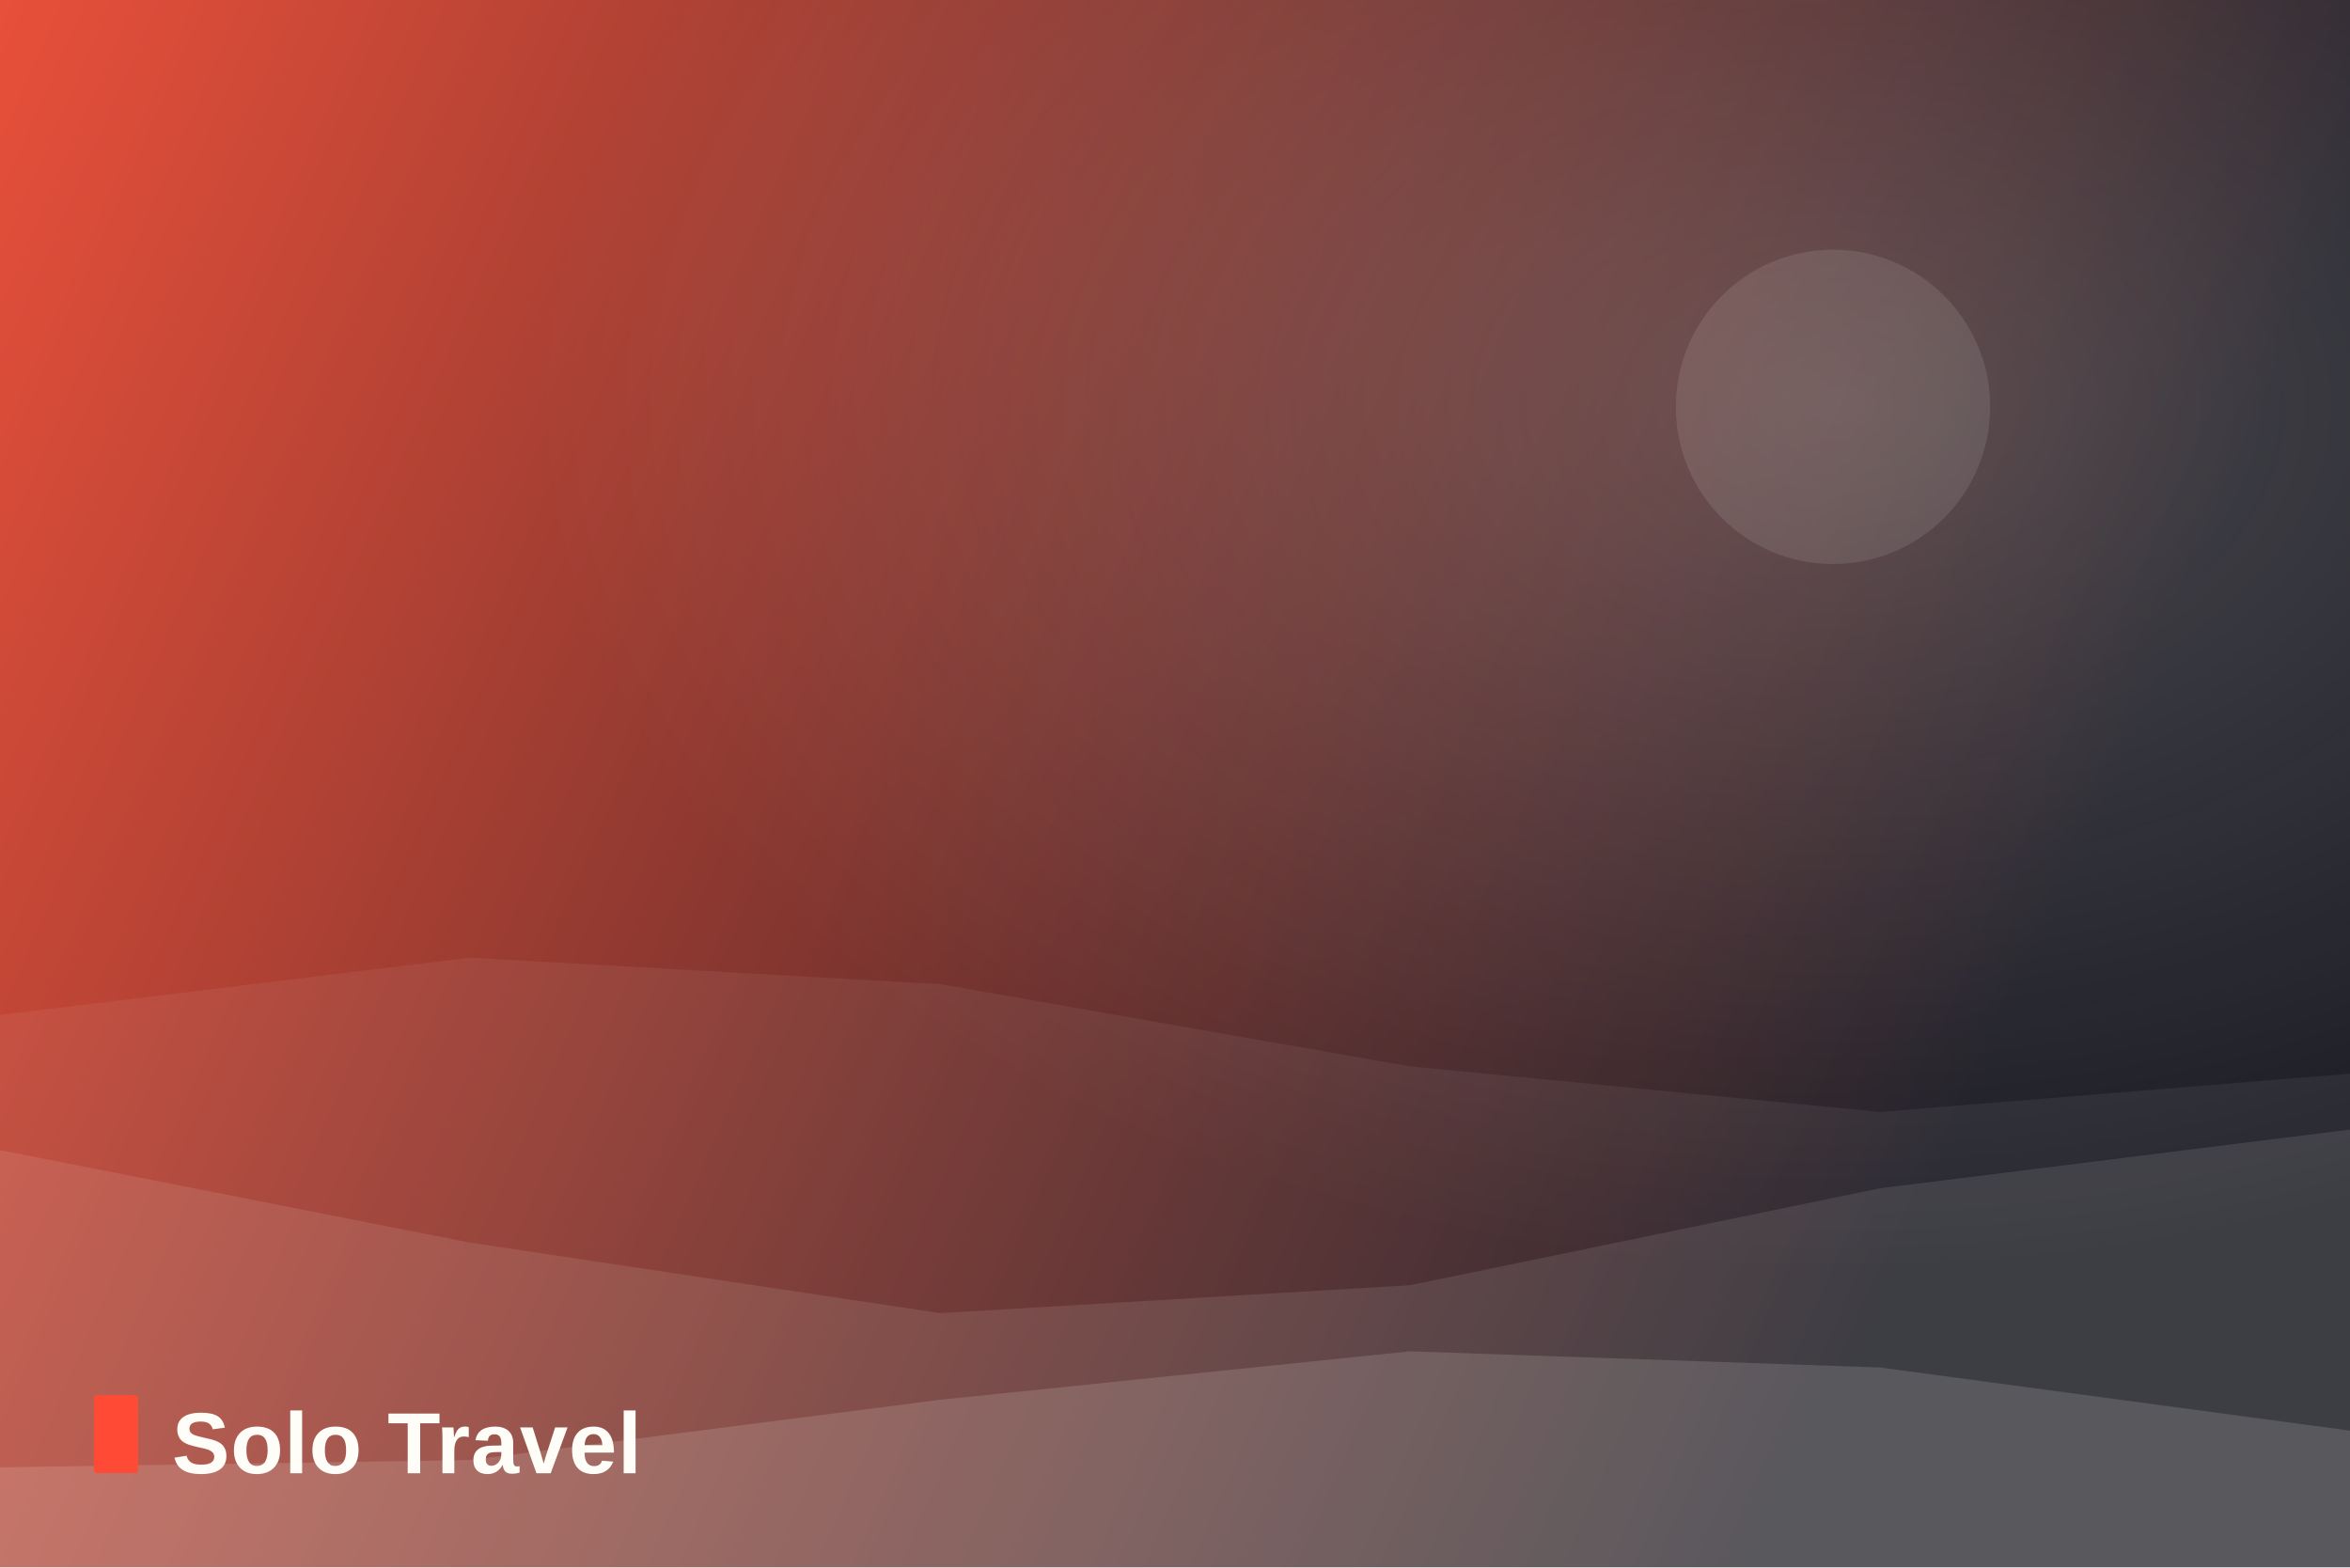
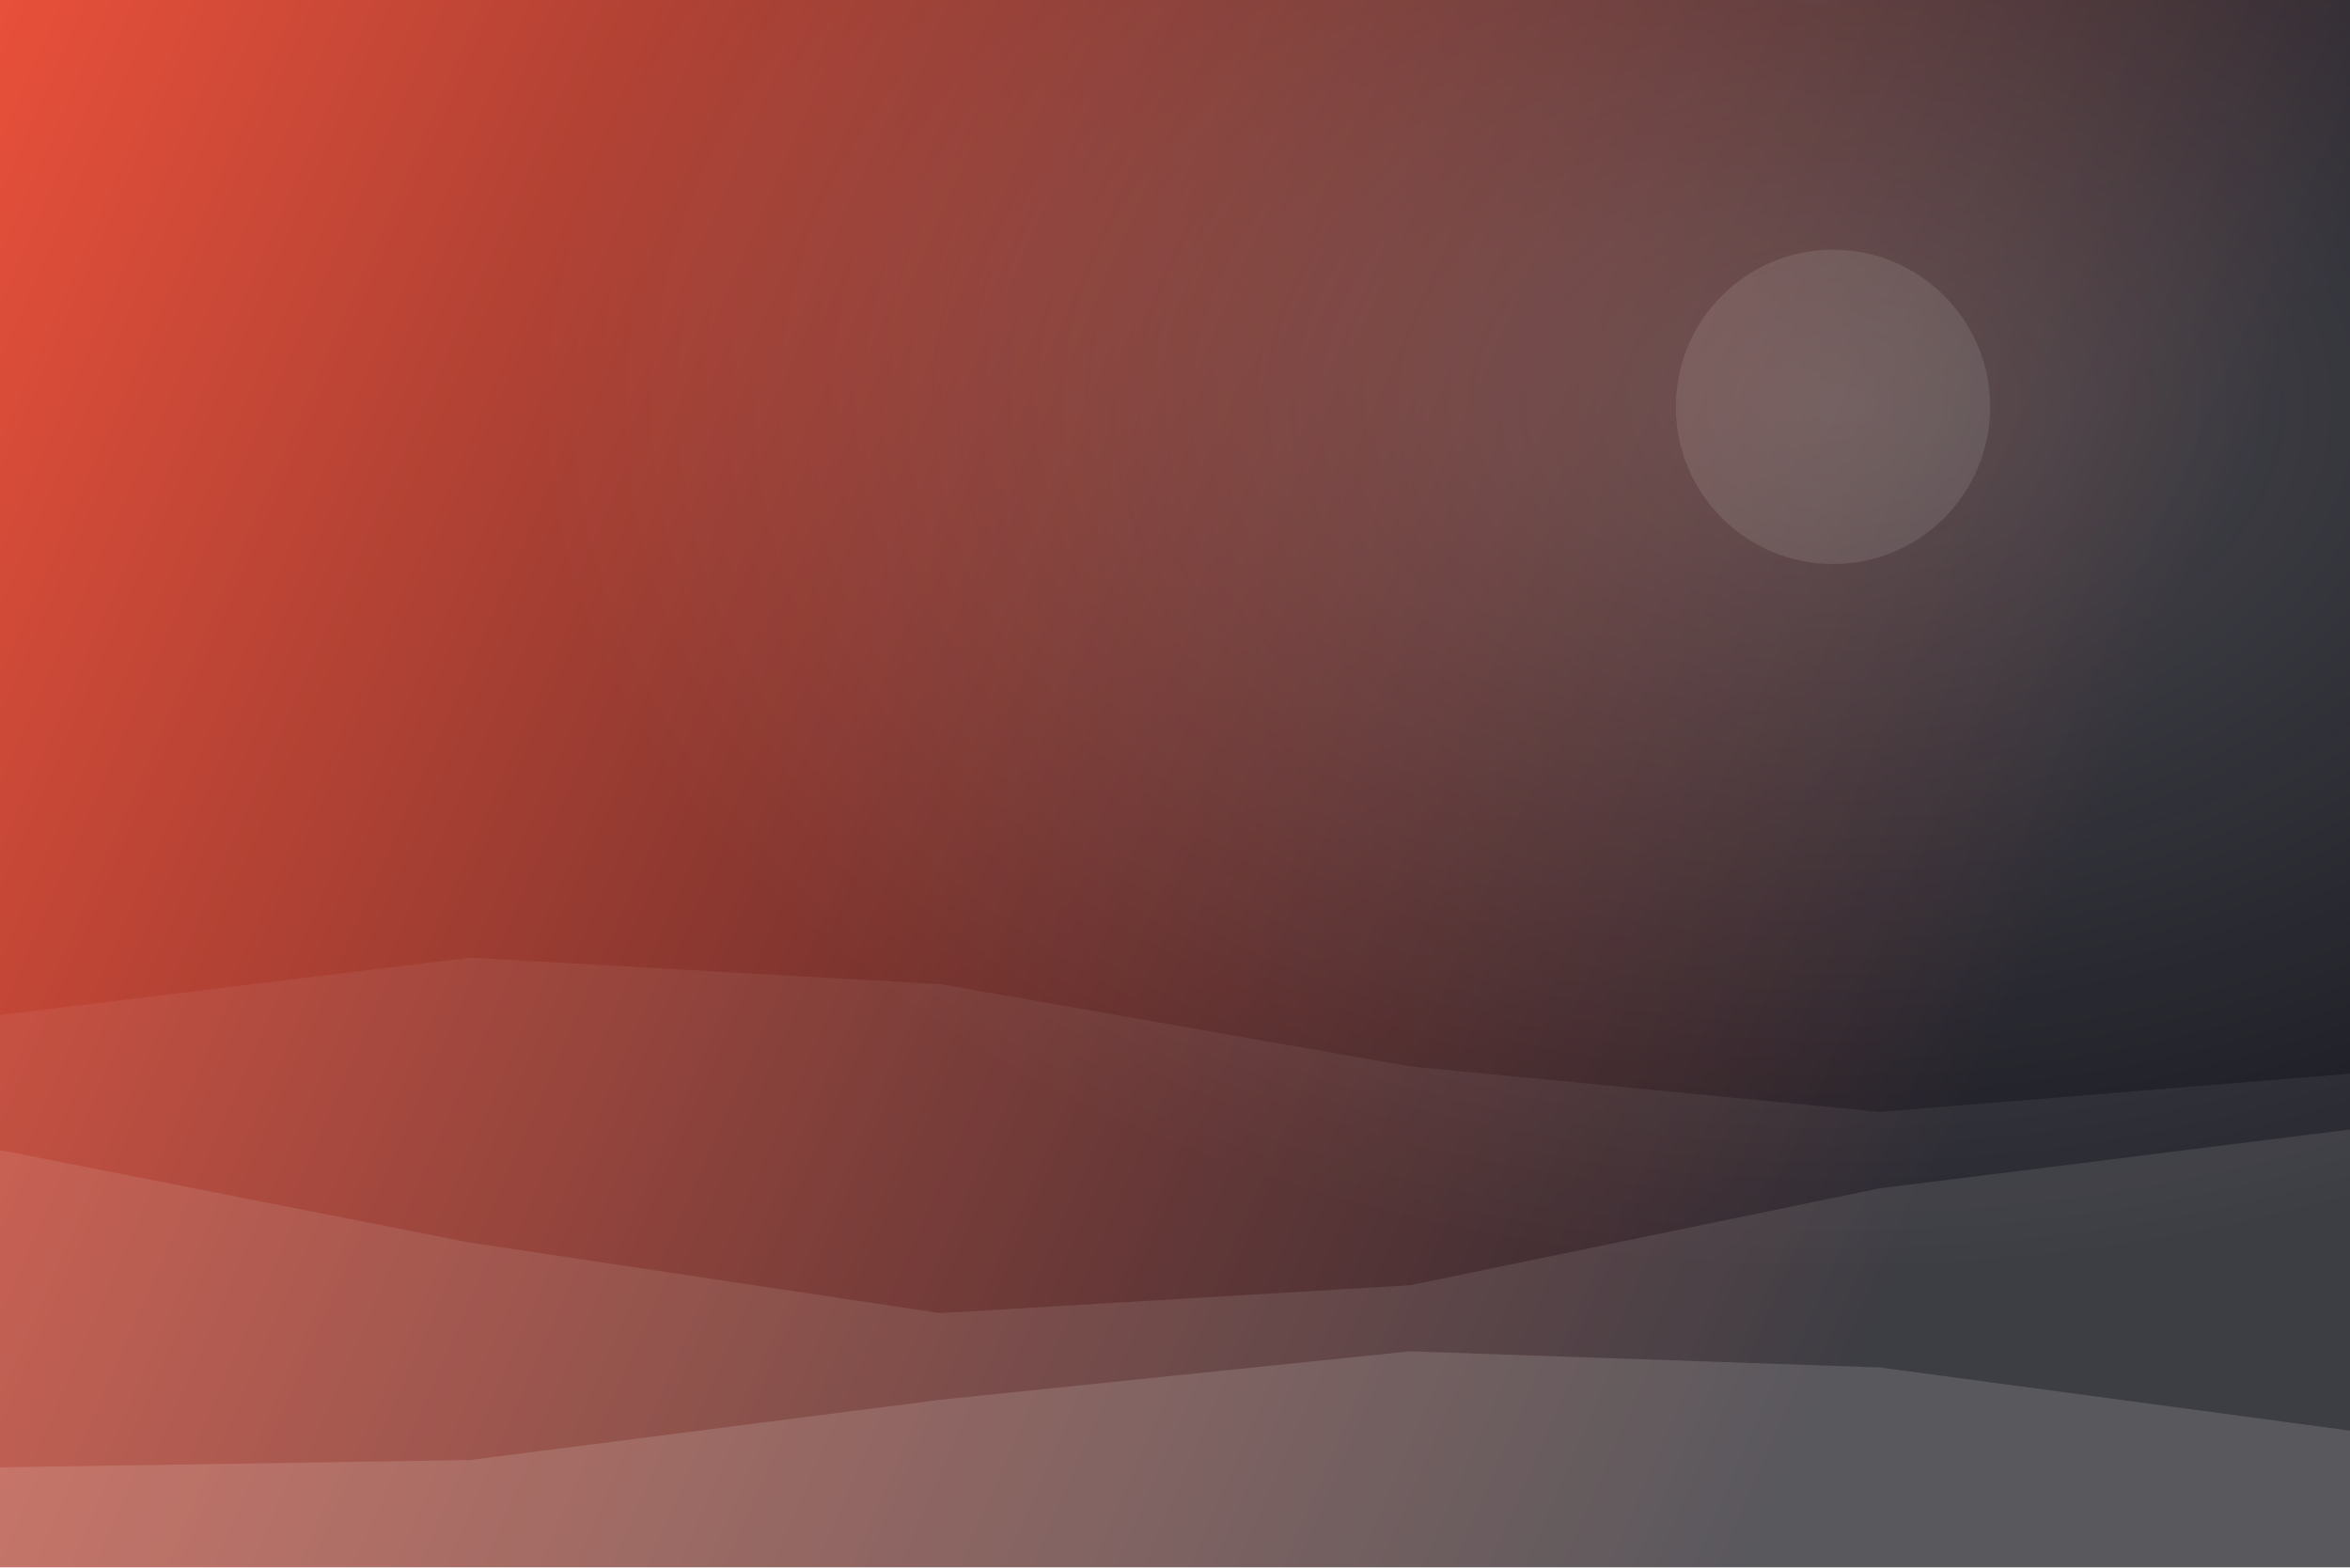
<svg xmlns="http://www.w3.org/2000/svg" width="1600" height="1067" viewBox="0 0 1600 1067" role="img" preserveAspectRatio="xMidYMid slice">
  <defs>
    <linearGradient id="g" gradientTransform="rotate(16)">
      <stop offset="0" stop-color="#E8503A" />
      <stop offset="1" stop-color="#1B1B24" />
    </linearGradient>
    <radialGradient id="glow" cx="78%" cy="26%" r="55%">
      <stop offset="0" stop-color="#FFFDF8" stop-opacity="0.20" />
      <stop offset="1" stop-color="#FFFDF8" stop-opacity="0" />
    </radialGradient>
  </defs>
  <rect width="1600" height="1067" fill="url(#g)" />
  <rect width="1600" height="1067" fill="url(#glow)" />
  <circle cx="1248" cy="277" r="107" fill="#FFFDF8" opacity="0.10" />
  <polygon points="0,1067 0,691 320,652 640,670 960,726 1280,757 1600,731 1600,1067" fill="#FFFDF8" opacity="0.06" />
  <polygon points="0,1067 0,783 320,846 640,894 960,875 1280,809 1600,769 1600,1067" fill="#FFFDF8" opacity="0.1" />
  <polygon points="0,1067 0,999 320,994 640,953 960,920 1280,931 1600,974 1600,1067" fill="#FFFDF8" opacity="0.14" />
-   <rect x="64" y="949.9" width="30" height="53" rx="2" fill="#FF4B35" />
-   <text x="117.1" y="1003" font-family="'Space Grotesk', Arial, sans-serif" font-size="59" font-weight="700" fill="#FFFDF8" letter-spacing="0.5">Solo Travel</text>
</svg>
